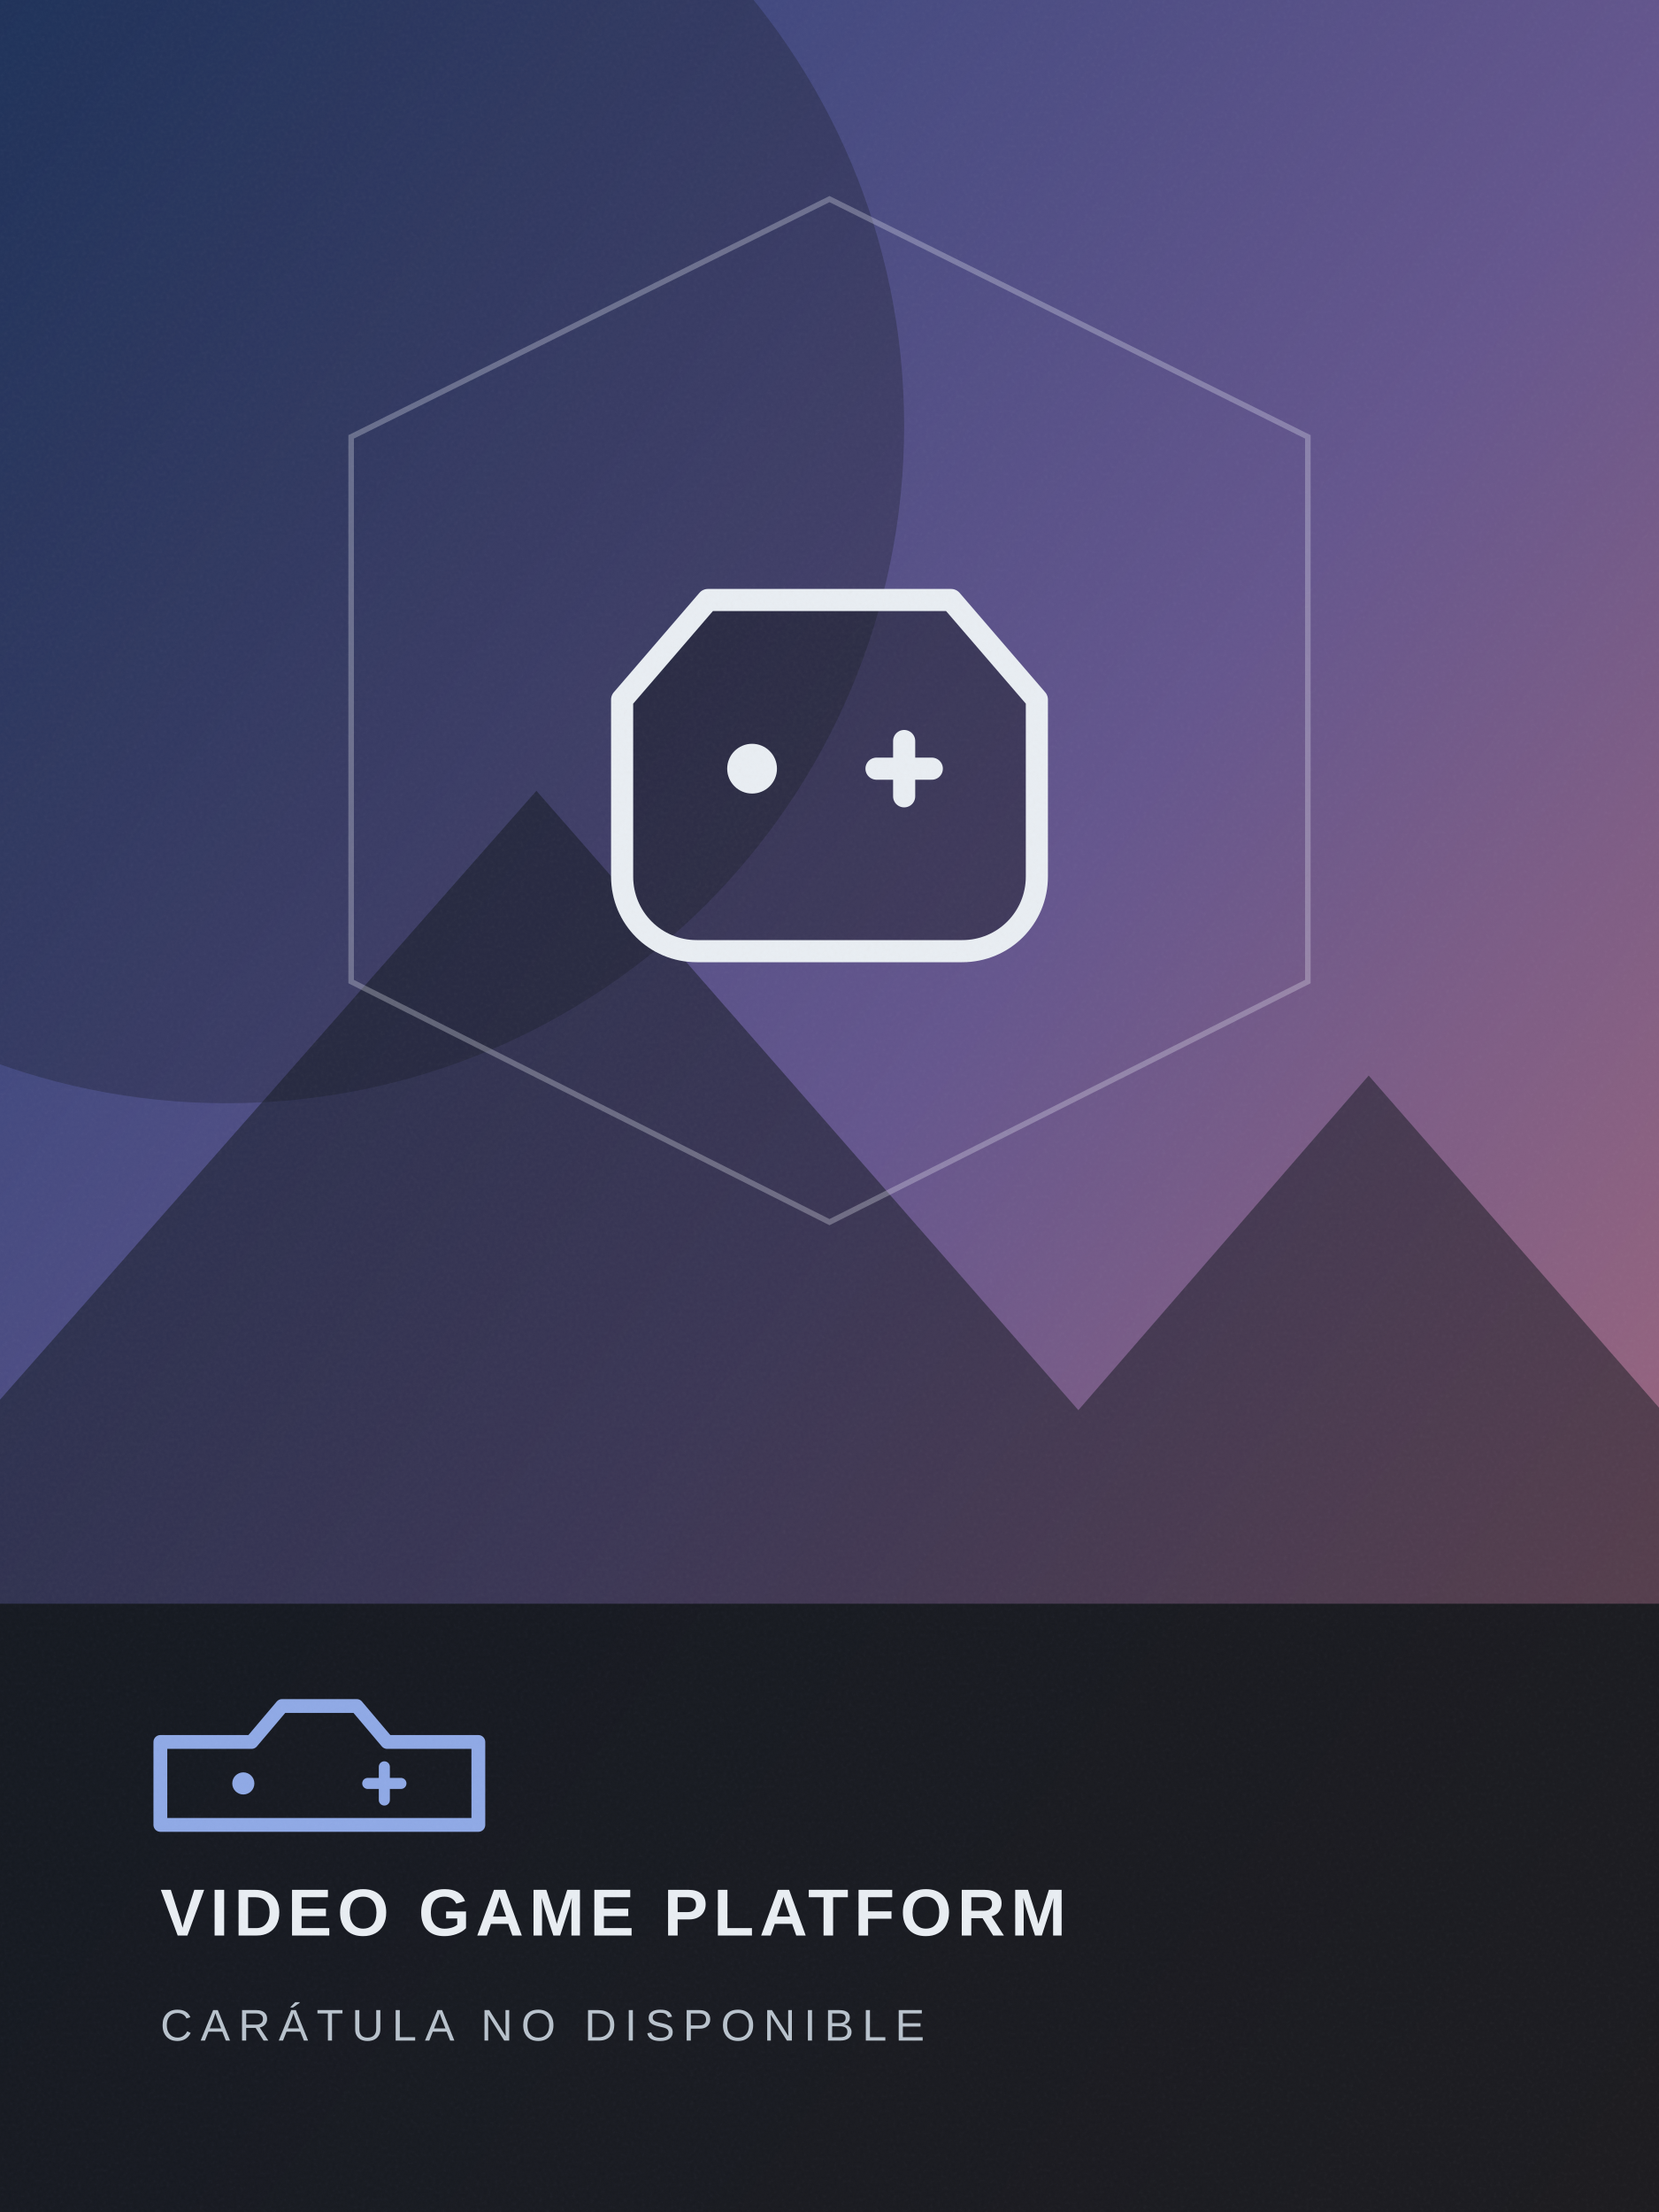
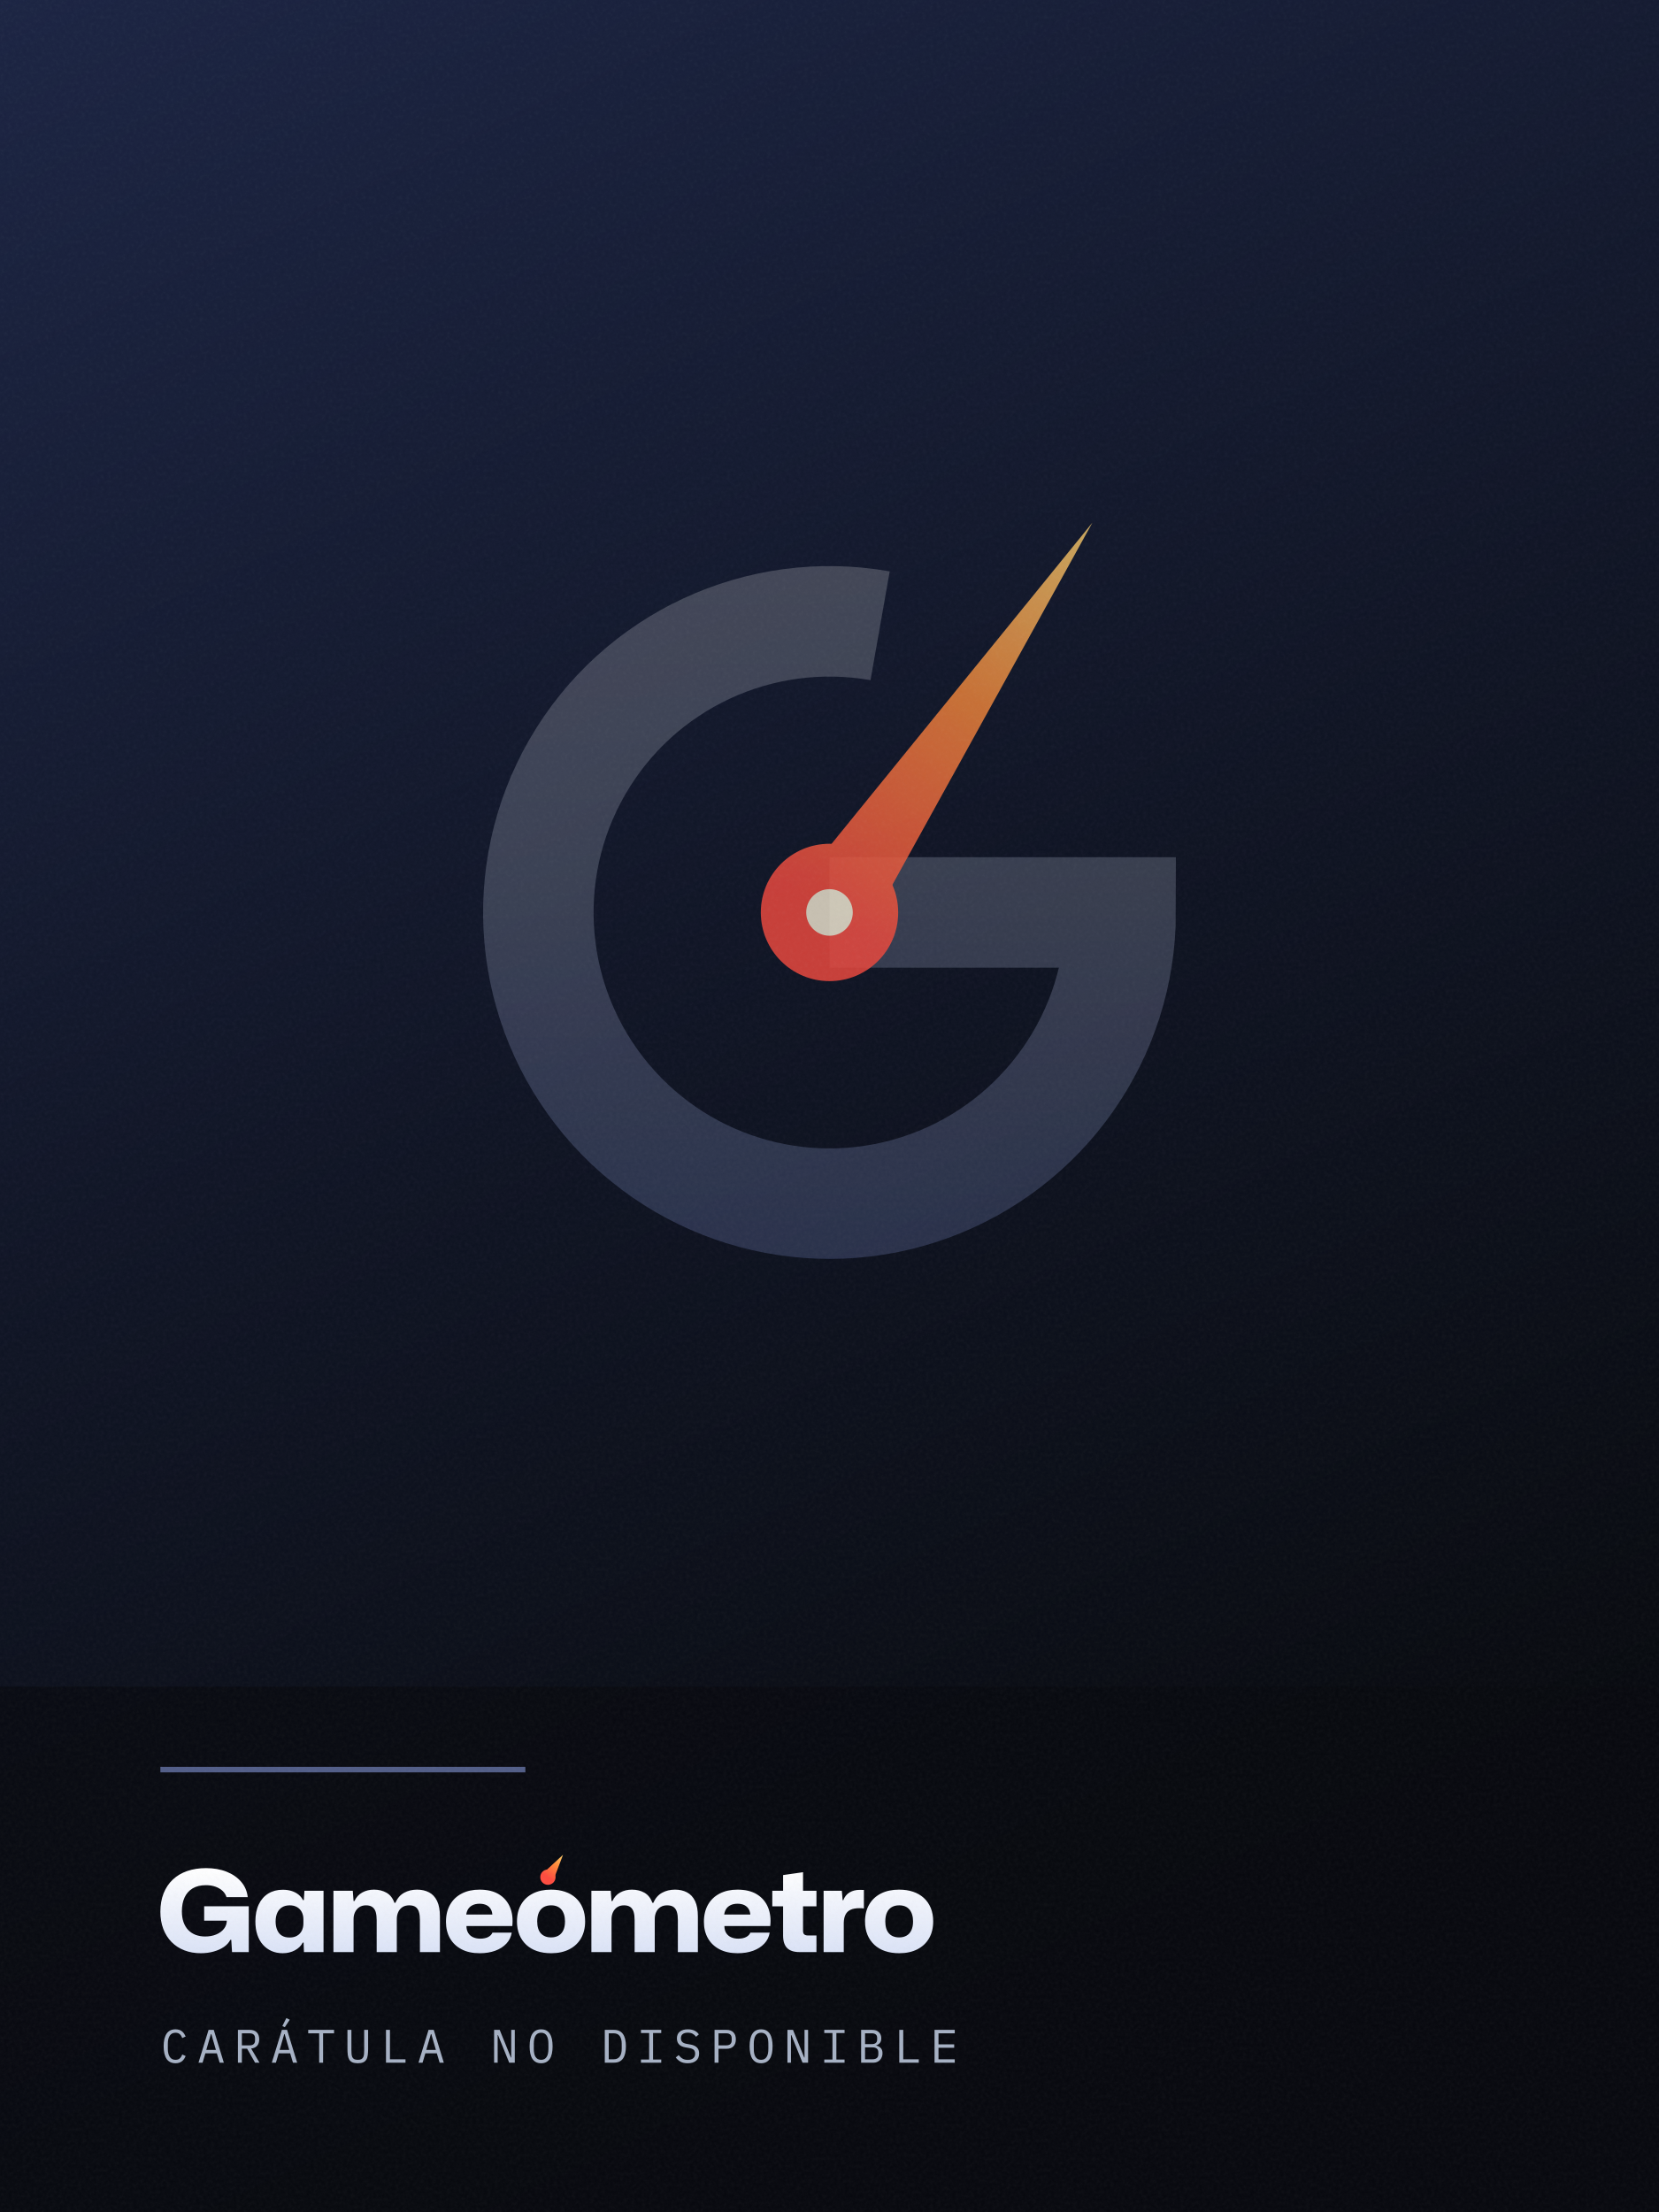
<svg xmlns="http://www.w3.org/2000/svg" viewBox="0 0 600 800" role="img" aria-labelledby="title description">
  <defs>
-     <linearGradient id="background" x1="0" y1="0" x2="1" y2="1">
-       <stop offset="0" stop-color="#243d73" />
-       <stop offset=".52" stop-color="#64558d" />
-       <stop offset="1" stop-color="#b06b75" />
+     <linearGradient id="night" x1="0" y1="0" x2="0.35" y2="1">
+       <stop offset="0" stop-color="#1a2342" />
+       <stop offset=".55" stop-color="#0d1222" />
+       <stop offset="1" stop-color="#06080d" />
    </linearGradient>
-     <radialGradient id="glow" cx="0" cy="0" r="1" gradientTransform="translate(452 180) rotate(124) scale(430 360)">
-       <stop stop-color="#f0c48a" stop-opacity=".72" />
-       <stop offset="1" stop-color="#f0c48a" stop-opacity="0" />
+     <radialGradient id="aurora" cx="0" cy="0" r="1" gradientTransform="translate(470 120) rotate(130) scale(520 380)">
+       <stop stop-color="#b99cff" stop-opacity=".42" />
+       <stop offset="1" stop-color="#b99cff" stop-opacity="0" />
    </radialGradient>
-     <filter id="grain" x="-10%" y="-10%" width="120%" height="120%">
+     <radialGradient id="ember" cx="0" cy="0" r="1" gradientTransform="translate(300 330) scale(250)">
+       <stop stop-color="#ff8c3a" stop-opacity=".2" />
+       <stop offset="1" stop-color="#ff8c3a" stop-opacity="0" />
+     </radialGradient>
+     <filter id="grain" x="0" y="0" width="100%" height="100%">
      <feTurbulence type="fractalNoise" baseFrequency=".75" numOctaves="3" seed="8" result="noise" />
      <feColorMatrix in="noise" type="saturate" values="0" result="mono" />
      <feComponentTransfer in="mono">
-         <feFuncA type="table" tableValues="0 .08" />
+         <feFuncA type="table" tableValues="0 .09" />
      </feComponentTransfer>
    </filter>
+     <linearGradient id="fbm-ice" gradientUnits="userSpaceOnUse" x1="0" y1="8.8" x2="0" y2="55.2">
+       <stop offset="0" stop-color="#ffffff" />
+       <stop offset="0.46" stop-color="#e3eaff" />
+       <stop offset="1" stop-color="#9db3ff" />
+     </linearGradient>
+     <linearGradient id="fbm-fire" gradientUnits="userSpaceOnUse" x1="32" y1="32" x2="49.61" y2="5.89">
+       <stop offset="0" stop-color="#ff4b3e" />
+       <stop offset="0.55" stop-color="#ff8c3a" />
+       <stop offset="1" stop-color="#ffd36e" />
+     </linearGradient>
+     <linearGradient id="fbw-word" gradientUnits="userSpaceOnUse" x1="0" y1="676" x2="0" y2="706">
+       <stop offset="0" stop-color="#ffffff" />
+       <stop offset="1" stop-color="#dbe3f7" />
+     </linearGradient>
+     <linearGradient id="fbw-acc" gradientUnits="userSpaceOnUse" x1="198.16" y1="678.9" x2="203.63" y2="670.8">
+       <stop offset="0" stop-color="#ff4b3e" />
+       <stop offset="0.55" stop-color="#ff8c3a" />
+       <stop offset="1" stop-color="#ffd36e" />
+     </linearGradient>
  </defs>
-   <rect width="600" height="800" fill="url(#background)" />
-   <rect width="600" height="800" fill="url(#glow)" />
-   <circle cx="82" cy="154" r="245" fill="#0f1317" opacity=".28" />
-   <path d="M-28 538 194 286l196 224 105-121 146 167v278H-28Z" fill="#10151b" opacity=".5" />
-   <path d="m127 158 173-86 173 86v197L300 442 127 355Z" fill="none" stroke="#e9eef3" stroke-opacity=".3" stroke-width="2" />
-   <path d="M256 217h88l31 36v64c0 15-12 27-27 27h-96c-15 0-27-12-27-27v-64l31-36Z" fill="#0f1317" fill-opacity=".42" stroke="#e9eef3" stroke-width="8" stroke-linejoin="round" />
-   <circle cx="272" cy="278" r="9" fill="#e9eef3" />
-   <path d="M327 268v20m-10-10h20" stroke="#e9eef3" stroke-width="8" stroke-linecap="round" />
-   <rect y="580" width="600" height="220" fill="#0f1317" fill-opacity=".84" />
-   <path d="M58 630h33l11-13h27l11 13h33v30H58Z" fill="none" stroke="#8fa9e6" stroke-width="5" stroke-linejoin="round" />
-   <circle cx="88" cy="645" r="4" fill="#8fa9e6" />
-   <path d="M139 639v12m-6-6h12" stroke="#8fa9e6" stroke-width="4" stroke-linecap="round" />
-   <text x="58" y="700" fill="#e9eef3" font-family="Arial, sans-serif" font-size="24" font-weight="700" letter-spacing="2">VIDEO GAME PLATFORM</text>
-   <text x="58" y="738" fill="#b8c2cc" font-family="Arial, sans-serif" font-size="16" letter-spacing="3">CARÁTULA NO DISPONIBLE</text>
+   <rect width="600" height="800" fill="url(#night)" />
+   <rect width="600" height="800" fill="url(#aurora)" />
+   <rect width="600" height="800" fill="url(#ember)" />
+   <g transform="translate(300 330) scale(5.4) translate(-32 -32)" opacity=".9">
+     <g opacity=".22">
+       <path class="gm-ring" d="M35.39 12.8 A19.5 19.5 0 1 0 51.5 32 L32 32" fill="none" stroke="url(#fbm-ice)" stroke-width="7.4" stroke-linejoin="miter" />
+     </g>
+     <g opacity=".85">
+       <g class="gm-needle">
+         <path d="M34.32 33.57 L49.61 5.89 L29.68 30.43 Z" fill="url(#fbm-fire)" />
+         <circle cx="32" cy="32" r="4.6" fill="url(#fbm-fire)" />
+         <circle cx="32" cy="32" r="1.56" fill="#fff4dc" />
+       </g>
+     </g>
+   </g>
+   <rect y="610" width="600" height="190" fill="#06080d" fill-opacity=".72" />
+   <path d="M58 640H190" stroke="#9db3ff" stroke-opacity=".5" stroke-width="2" />
+   <path class="gm-letters" d="M73.6 706.41Q70.35 706.41 67.65 705.36Q64.95 704.31 63.02 702.34Q61.09 700.36 60.04 697.6Q58.99 694.85 58.99 691.43Q58.99 687.69 60.16 684.74Q61.33 681.8 63.49 679.77Q65.65 677.73 68.7 676.68Q71.74 675.63 75.49 675.63Q79.69 675.63 82.94 676.93Q86.19 678.22 88.21 680.57Q90.22 682.91 90.59 686.12H82.9Q82.53 684.85 81.5 683.88Q80.47 682.91 78.95 682.36Q77.42 681.8 75.49 681.8Q72.57 681.8 70.63 682.98Q68.7 684.15 67.73 686.27Q66.77 688.39 66.77 691.23Q66.77 693.45 67.36 695.16Q67.96 696.86 69.07 698.02Q70.18 699.17 71.74 699.77Q73.31 700.36 75.2 700.36Q77.42 700.36 79.19 699.62Q80.96 698.88 81.99 697.56Q83.02 696.25 83.02 694.52V693.41L84.26 694.64H74.83V689.42H90.96V706H84.91L84.63 701.56H84.3Q83.56 703.04 81.97 704.13Q80.39 705.22 78.23 705.81Q76.07 706.41 73.6 706.41Z M103.23 706.41Q101 706.41 99.19 705.61Q97.38 704.81 96.07 703.33Q94.75 701.84 94.05 699.72Q93.35 697.6 93.35 694.93Q93.35 691.31 94.58 688.74Q95.82 686.16 98.04 684.81Q100.26 683.45 103.23 683.45Q105.08 683.45 106.52 683.92Q107.96 684.4 108.99 685.24Q110.02 686.08 110.55 687.19H110.88L111.09 683.82H118V706H110.92L110.8 702.58H110.47Q109.6 704.31 107.65 705.36Q105.7 706.41 103.23 706.41ZM105.7 700.73Q107.34 700.73 108.45 700.07Q109.56 699.42 110.14 698.26Q110.72 697.11 110.72 695.63V694.15Q110.72 692.67 110.12 691.51Q109.52 690.36 108.41 689.72Q107.3 689.09 105.78 689.09Q104.17 689.09 103.04 689.77Q101.91 690.44 101.29 691.76Q100.67 693.08 100.67 694.93Q100.67 696.7 101.25 698.04Q101.83 699.37 102.94 700.05Q104.05 700.73 105.7 700.73Z M121.58 706V683.82H128.58L128.86 687.52H129.19Q130.14 685.47 132.01 684.44Q133.88 683.41 136.27 683.41Q138.78 683.41 140.76 684.52Q142.73 685.63 143.64 688.18H144.01Q145.04 685.71 147.12 684.56Q149.19 683.41 151.83 683.41Q154.3 683.41 156.17 684.4Q158.04 685.38 159.07 687.52Q160.1 689.66 160.1 693.12V706H152.86V694.35Q152.86 692.71 152.51 691.51Q152.16 690.32 151.31 689.7Q150.47 689.09 148.99 689.09Q147.55 689.09 146.54 689.74Q145.53 690.4 145.02 691.53Q144.5 692.67 144.5 694.02V706H137.22V694.4Q137.22 692.71 136.87 691.51Q136.52 690.32 135.65 689.7Q134.79 689.09 133.39 689.09Q131.91 689.09 130.92 689.77Q129.93 690.44 129.4 691.56Q128.86 692.67 128.86 694.02V706Z M174.5 706.41Q170.63 706.41 167.92 704.99Q165.2 703.57 163.74 701.02Q162.28 698.47 162.28 695.05Q162.28 691.43 163.78 688.82Q165.28 686.21 168.02 684.81Q170.76 683.41 174.42 683.41Q178.66 683.41 181.42 685.09Q184.17 686.78 185.43 689.74Q186.68 692.71 186.27 696.58H169.69Q169.69 698.06 170.33 699.09Q170.96 700.12 172.09 700.63Q173.23 701.14 174.71 701.14Q176.4 701.14 177.55 700.55Q178.7 699.95 179.07 698.96H186.07Q185.7 701.27 184.13 702.93Q182.57 704.6 180.1 705.51Q177.63 706.41 174.5 706.41ZM169.56 692.91 169.15 692.42H179.52L179.07 692.91Q179.07 691.47 178.51 690.51Q177.96 689.54 176.93 689.02Q175.9 688.51 174.42 688.51Q172.94 688.51 171.87 689.05Q170.8 689.58 170.22 690.57Q169.65 691.56 169.56 692.91Z M200.3 706.41Q197.51 706.41 195.24 705.65Q192.98 704.89 191.35 703.39Q189.73 701.88 188.84 699.77Q187.96 697.65 187.96 694.93Q187.96 691.35 189.46 688.78Q190.96 686.21 193.72 684.81Q196.48 683.41 200.3 683.41Q203.06 683.41 205.33 684.17Q207.59 684.93 209.21 686.41Q210.84 687.89 211.72 690.03Q212.61 692.17 212.61 694.89Q212.61 698.43 211.13 701Q209.65 703.57 206.89 704.99Q204.13 706.41 200.3 706.41ZM200.3 700.69Q201.87 700.69 203 700.03Q204.13 699.37 204.73 698.08Q205.33 696.78 205.33 694.89Q205.33 693.49 204.98 692.4Q204.63 691.31 203.99 690.57Q203.35 689.83 202.42 689.46Q201.5 689.09 200.3 689.09Q198.74 689.09 197.61 689.74Q196.48 690.4 195.88 691.7Q195.28 693 195.28 694.93Q195.28 696.33 195.61 697.42Q195.94 698.51 196.6 699.23Q197.26 699.95 198.19 700.32Q199.11 700.69 200.3 700.69Z M214.87 706V683.82H221.87L222.16 687.52H222.49Q223.43 685.47 225.3 684.44Q227.18 683.41 229.56 683.41Q232.07 683.41 234.05 684.52Q236.02 685.63 236.93 688.18H237.3Q238.33 685.71 240.41 684.56Q242.49 683.41 245.12 683.41Q247.59 683.41 249.46 684.4Q251.33 685.38 252.36 687.52Q253.39 689.66 253.39 693.12V706H246.15V694.35Q246.15 692.71 245.8 691.51Q245.45 690.32 244.6 689.7Q243.76 689.09 242.28 689.09Q240.84 689.09 239.83 689.74Q238.82 690.4 238.31 691.53Q237.79 692.67 237.79 694.02V706H230.51V694.4Q230.51 692.71 230.16 691.51Q229.81 690.32 228.95 689.7Q228.08 689.09 226.68 689.09Q225.2 689.09 224.21 689.77Q223.23 690.44 222.69 691.56Q222.16 692.67 222.16 694.02V706Z M267.79 706.41Q263.93 706.41 261.21 704.99Q258.49 703.57 257.03 701.02Q255.57 698.47 255.57 695.05Q255.57 691.43 257.07 688.82Q258.58 686.21 261.31 684.81Q264.05 683.41 267.71 683.41Q271.95 683.41 274.71 685.09Q277.47 686.78 278.72 689.74Q279.98 692.71 279.56 696.58H262.98Q262.98 698.06 263.62 699.09Q264.26 700.12 265.39 700.63Q266.52 701.14 268 701.14Q269.69 701.14 270.84 700.55Q271.99 699.95 272.36 698.96H279.36Q278.99 701.27 277.42 702.93Q275.86 704.6 273.39 705.51Q270.92 706.41 267.79 706.41ZM262.86 692.91 262.44 692.42H272.81L272.36 692.91Q272.36 691.47 271.81 690.51Q271.25 689.54 270.22 689.02Q269.19 688.51 267.71 688.51Q266.23 688.51 265.16 689.05Q264.09 689.58 263.51 690.57Q262.94 691.56 262.86 692.91Z M290.14 706Q287.14 706 285.67 704.54Q284.21 703.08 284.21 700.07V689.46H280.3V683.82H284.21V678.14L291.42 677.11V683.82H296.27V689.46H291.42V698.3Q291.42 699.29 291.91 699.64Q292.4 699.99 293.19 699.99H296.27V706Z M298.86 706V683.82H305.45L305.74 687.23H305.98Q306.72 685.3 308.29 684.4Q309.85 683.49 311.91 683.49Q312.36 683.49 312.73 683.51Q313.1 683.53 313.43 683.53V690.2Q313.1 690.16 312.65 690.14Q312.2 690.12 311.74 690.12Q309.85 690.12 308.62 690.69Q307.38 691.27 306.79 692.44Q306.19 693.61 306.15 695.42V706Z M326.19 706.41Q323.39 706.41 321.13 705.65Q318.86 704.89 317.24 703.39Q315.61 701.88 314.73 699.77Q313.84 697.65 313.84 694.93Q313.84 691.35 315.35 688.78Q316.85 686.21 319.6 684.81Q322.36 683.41 326.19 683.41Q328.95 683.41 331.21 684.17Q333.47 684.93 335.1 686.41Q336.72 687.89 337.61 690.03Q338.49 692.17 338.49 694.89Q338.49 698.43 337.01 701Q335.53 703.57 332.77 704.99Q330.02 706.41 326.19 706.41ZM326.19 700.69Q327.75 700.69 328.88 700.03Q330.02 699.37 330.61 698.08Q331.21 696.78 331.21 694.89Q331.21 693.49 330.86 692.4Q330.51 691.31 329.87 690.57Q329.23 689.83 328.31 689.46Q327.38 689.09 326.19 689.09Q324.63 689.09 323.49 689.74Q322.36 690.4 321.77 691.7Q321.17 693 321.17 694.93Q321.17 696.33 321.5 697.42Q321.83 698.51 322.49 699.23Q323.14 699.95 324.07 700.32Q325 700.69 326.19 700.69Z" fill="url(#fbw-word)" transform="translate(-0.99 0)" />
+   <g class="gm-accent">
+     <path d="M200.07 680.19 L203.63 670.8 L196.25 677.61 Z" fill="url(#fbw-acc)" />
+     <circle cx="198.16" cy="678.9" r="2.77" fill="url(#fbw-acc)" />
+   </g>
+   <path d="M63.49 746.2Q61.31 746.2 60.25 744.62Q59.19 743.04 59.19 740.07Q59.19 737.09 60.25 735.51Q61.31 733.93 63.49 733.93Q64.31 733.93 64.9 734.15Q65.5 734.37 65.92 734.75Q66.35 735.12 66.64 735.59Q66.92 736.05 67.15 736.53L65.92 737.09Q65.77 736.7 65.56 736.35Q65.36 736 65.08 735.74Q64.8 735.48 64.42 735.32Q64.03 735.17 63.49 735.17Q62.08 735.17 61.39 736.24Q60.7 737.31 60.7 739.1V741.04Q60.7 742.82 61.39 743.89Q62.08 744.96 63.49 744.96Q64.03 744.96 64.42 744.81Q64.8 744.66 65.08 744.39Q65.36 744.13 65.56 743.78Q65.77 743.43 65.92 743.04L67.15 743.6Q66.92 744.1 66.64 744.56Q66.35 745.01 65.92 745.39Q65.5 745.76 64.9 745.98Q64.31 746.2 63.49 746.2Z M79.44 746 78.43 742.62H74.27L73.27 746H71.79L75.43 734.13H77.31L80.95 746ZM76.43 735.65H76.28L74.61 741.38H78.09Z M87.48 746H86.05V734.13H90.37Q92.02 734.13 92.88 735.04Q93.75 735.94 93.75 737.55Q93.75 739 93 739.86Q92.26 740.73 90.83 740.87L93.85 746H92.26L89.37 740.93H87.48ZM90.33 739.73Q91.24 739.73 91.74 739.28Q92.24 738.83 92.24 737.99V737.11Q92.24 736.28 91.74 735.83Q91.24 735.38 90.33 735.38H87.48V739.73Z M105.96 746 104.95 742.62H100.79L99.79 746H98.31L101.95 734.13H103.83L107.47 746ZM102.95 735.65H102.8L101.13 741.38H104.61ZM103 733.16 102.12 732.76 103.56 729.87 104.8 730.46Z M116.85 735.38V746H115.43V735.38H111.47V734.13H120.82V735.38Z M127.09 734.13V741.26Q127.09 742.12 127.14 742.8Q127.19 743.48 127.41 743.97Q127.63 744.45 128.1 744.71Q128.57 744.96 129.4 744.96Q130.23 744.96 130.7 744.71Q131.17 744.45 131.39 743.97Q131.61 743.48 131.66 742.8Q131.71 742.12 131.71 741.26V734.13H133.14V740.92Q133.14 742.24 133.01 743.23Q132.89 744.22 132.49 744.88Q132.09 745.54 131.35 745.87Q130.61 746.2 129.4 746.2Q128.19 746.2 127.45 745.87Q126.71 745.54 126.31 744.88Q125.92 744.22 125.79 743.23Q125.66 742.24 125.66 740.92V734.13Z M139.6 746V734.13H141.03V744.76H146.66V746Z M159 746 157.99 742.62H153.83L152.83 746H151.35L154.99 734.13H156.87L160.51 746ZM155.99 735.65H155.84L154.17 741.38H157.65Z M180.11 736H179.99V746H178.7V734.13H180.72L184.77 744.13H184.89V734.13H186.18V746H184.16Z M195.7 746.2Q194.61 746.2 193.83 745.79Q193.05 745.37 192.54 744.59Q192.03 743.81 191.79 742.67Q191.55 741.53 191.55 740.07Q191.55 738.62 191.79 737.47Q192.03 736.33 192.54 735.55Q193.05 734.76 193.83 734.35Q194.61 733.93 195.7 733.93Q196.79 733.93 197.57 734.35Q198.35 734.76 198.86 735.55Q199.37 736.33 199.61 737.47Q199.85 738.62 199.85 740.07Q199.85 741.53 199.61 742.67Q199.37 743.81 198.86 744.59Q198.35 745.37 197.57 745.79Q196.79 746.2 195.7 746.2ZM195.7 744.96Q196.41 744.96 196.91 744.68Q197.4 744.4 197.72 743.89Q198.05 743.38 198.19 742.66Q198.34 741.94 198.34 741.04V739.1Q198.34 738.21 198.19 737.48Q198.05 736.75 197.72 736.24Q197.4 735.73 196.91 735.45Q196.41 735.17 195.7 735.17Q194.99 735.17 194.49 735.45Q194 735.73 193.68 736.24Q193.35 736.75 193.21 737.48Q193.06 738.21 193.06 739.1V741.04Q193.06 741.94 193.21 742.66Q193.35 743.38 193.68 743.89Q194 744.4 194.49 744.68Q194.99 744.96 195.7 744.96Z M218.73 734.13H222.05Q224.23 734.13 225.3 735.63Q226.37 737.13 226.37 740.07Q226.37 743.01 225.3 744.5Q224.23 746 222.05 746H218.73ZM221.98 744.76Q223.41 744.76 224.13 743.77Q224.85 742.79 224.85 740.99V739.15Q224.85 737.35 224.13 736.36Q223.41 735.38 221.98 735.38H220.16V744.76Z M231.81 746V744.86H234.77V735.27H231.81V734.13H239.15V735.27H236.19V744.86H239.15V746Z M248.71 746.2Q247.11 746.2 246.09 745.62Q245.07 745.03 244.4 744.11L245.44 743.26Q246.14 744.13 246.91 744.56Q247.69 744.98 248.76 744.98Q250.05 744.98 250.73 744.38Q251.41 743.79 251.41 742.72Q251.41 741.85 250.92 741.37Q250.42 740.88 249.2 740.68L247.87 740.46Q247.01 740.3 246.42 740Q245.83 739.69 245.48 739.26Q245.12 738.83 244.97 738.31Q244.81 737.79 244.81 737.23Q244.81 735.6 245.88 734.76Q246.95 733.93 248.77 733.93Q250.2 733.93 251.18 734.41Q252.16 734.88 252.75 735.75L251.75 736.62Q251.26 735.97 250.56 735.56Q249.86 735.15 248.76 735.15Q247.55 735.15 246.9 735.66Q246.26 736.17 246.26 737.19Q246.26 737.99 246.74 738.49Q247.23 739 248.48 739.22L249.76 739.44Q250.63 739.59 251.22 739.9Q251.82 740.2 252.18 740.63Q252.55 741.05 252.7 741.58Q252.85 742.11 252.85 742.68Q252.85 744.33 251.77 745.27Q250.69 746.2 248.71 746.2Z M258.43 746V734.13H262.75Q264.4 734.13 265.26 735.04Q266.13 735.94 266.13 737.55Q266.13 739.17 265.26 740.07Q264.4 740.97 262.75 740.97H259.86V746ZM259.86 739.73H262.71Q263.61 739.73 264.12 739.28Q264.62 738.83 264.62 737.99V737.11Q264.62 736.28 264.12 735.83Q263.61 735.38 262.71 735.38H259.86Z M275.26 746.2Q274.17 746.2 273.39 745.79Q272.61 745.37 272.1 744.59Q271.59 743.81 271.35 742.67Q271.11 741.53 271.11 740.07Q271.11 738.62 271.35 737.47Q271.59 736.33 272.1 735.55Q272.61 734.76 273.39 734.35Q274.17 733.93 275.26 733.93Q276.35 733.93 277.13 734.35Q277.91 734.76 278.42 735.55Q278.93 736.33 279.17 737.47Q279.41 738.62 279.41 740.07Q279.41 741.53 279.17 742.67Q278.93 743.81 278.42 744.59Q277.91 745.37 277.13 745.79Q276.35 746.2 275.26 746.2ZM275.26 744.96Q275.97 744.96 276.47 744.68Q276.96 744.4 277.28 743.89Q277.61 743.38 277.75 742.66Q277.89 741.94 277.89 741.04V739.1Q277.89 738.21 277.75 737.48Q277.61 736.75 277.28 736.24Q276.96 735.73 276.47 735.45Q275.97 735.17 275.26 735.17Q274.55 735.17 274.05 735.45Q273.56 735.73 273.24 736.24Q272.91 736.75 272.77 737.48Q272.62 738.21 272.62 739.1V741.04Q272.62 741.94 272.77 742.66Q272.91 743.38 273.24 743.89Q273.56 744.4 274.05 744.68Q274.55 744.96 275.26 744.96Z M286.19 736H286.07V746H284.78V734.13H286.8L290.85 744.13H290.97V734.13H292.26V746H290.24Z M298.11 746V744.86H301.07V735.27H298.11V734.13H305.45V735.27H302.49V744.86H305.45V746Z M311.44 734.13H315.46Q316.99 734.13 317.86 734.97Q318.73 735.8 318.73 737.19Q318.73 738.26 318.21 738.88Q317.69 739.49 316.88 739.74V739.79Q317.88 740.03 318.52 740.69Q319.17 741.34 319.17 742.58Q319.17 743.3 318.93 743.93Q318.69 744.55 318.26 745.01Q317.83 745.47 317.24 745.74Q316.65 746 315.97 746H311.44ZM315.55 744.76Q316.54 744.76 317.1 744.32Q317.66 743.88 317.66 742.96V742.26Q317.66 741.36 317.1 740.91Q316.54 740.46 315.55 740.46H312.86V744.76ZM315.31 739.28Q316.21 739.28 316.72 738.89Q317.23 738.49 317.23 737.67V737.01Q317.23 736.19 316.72 735.78Q316.21 735.38 315.31 735.38H312.86V739.28Z M325.24 746V734.13H326.67V744.76H332.29V746Z M337.99 746V734.13H345.3V735.38H339.42V739.37H345.1V740.61H339.42V744.76H345.3V746Z" fill="#a6b1c4" />
  <rect width="600" height="800" filter="url(#grain)" opacity=".55" />
</svg>
